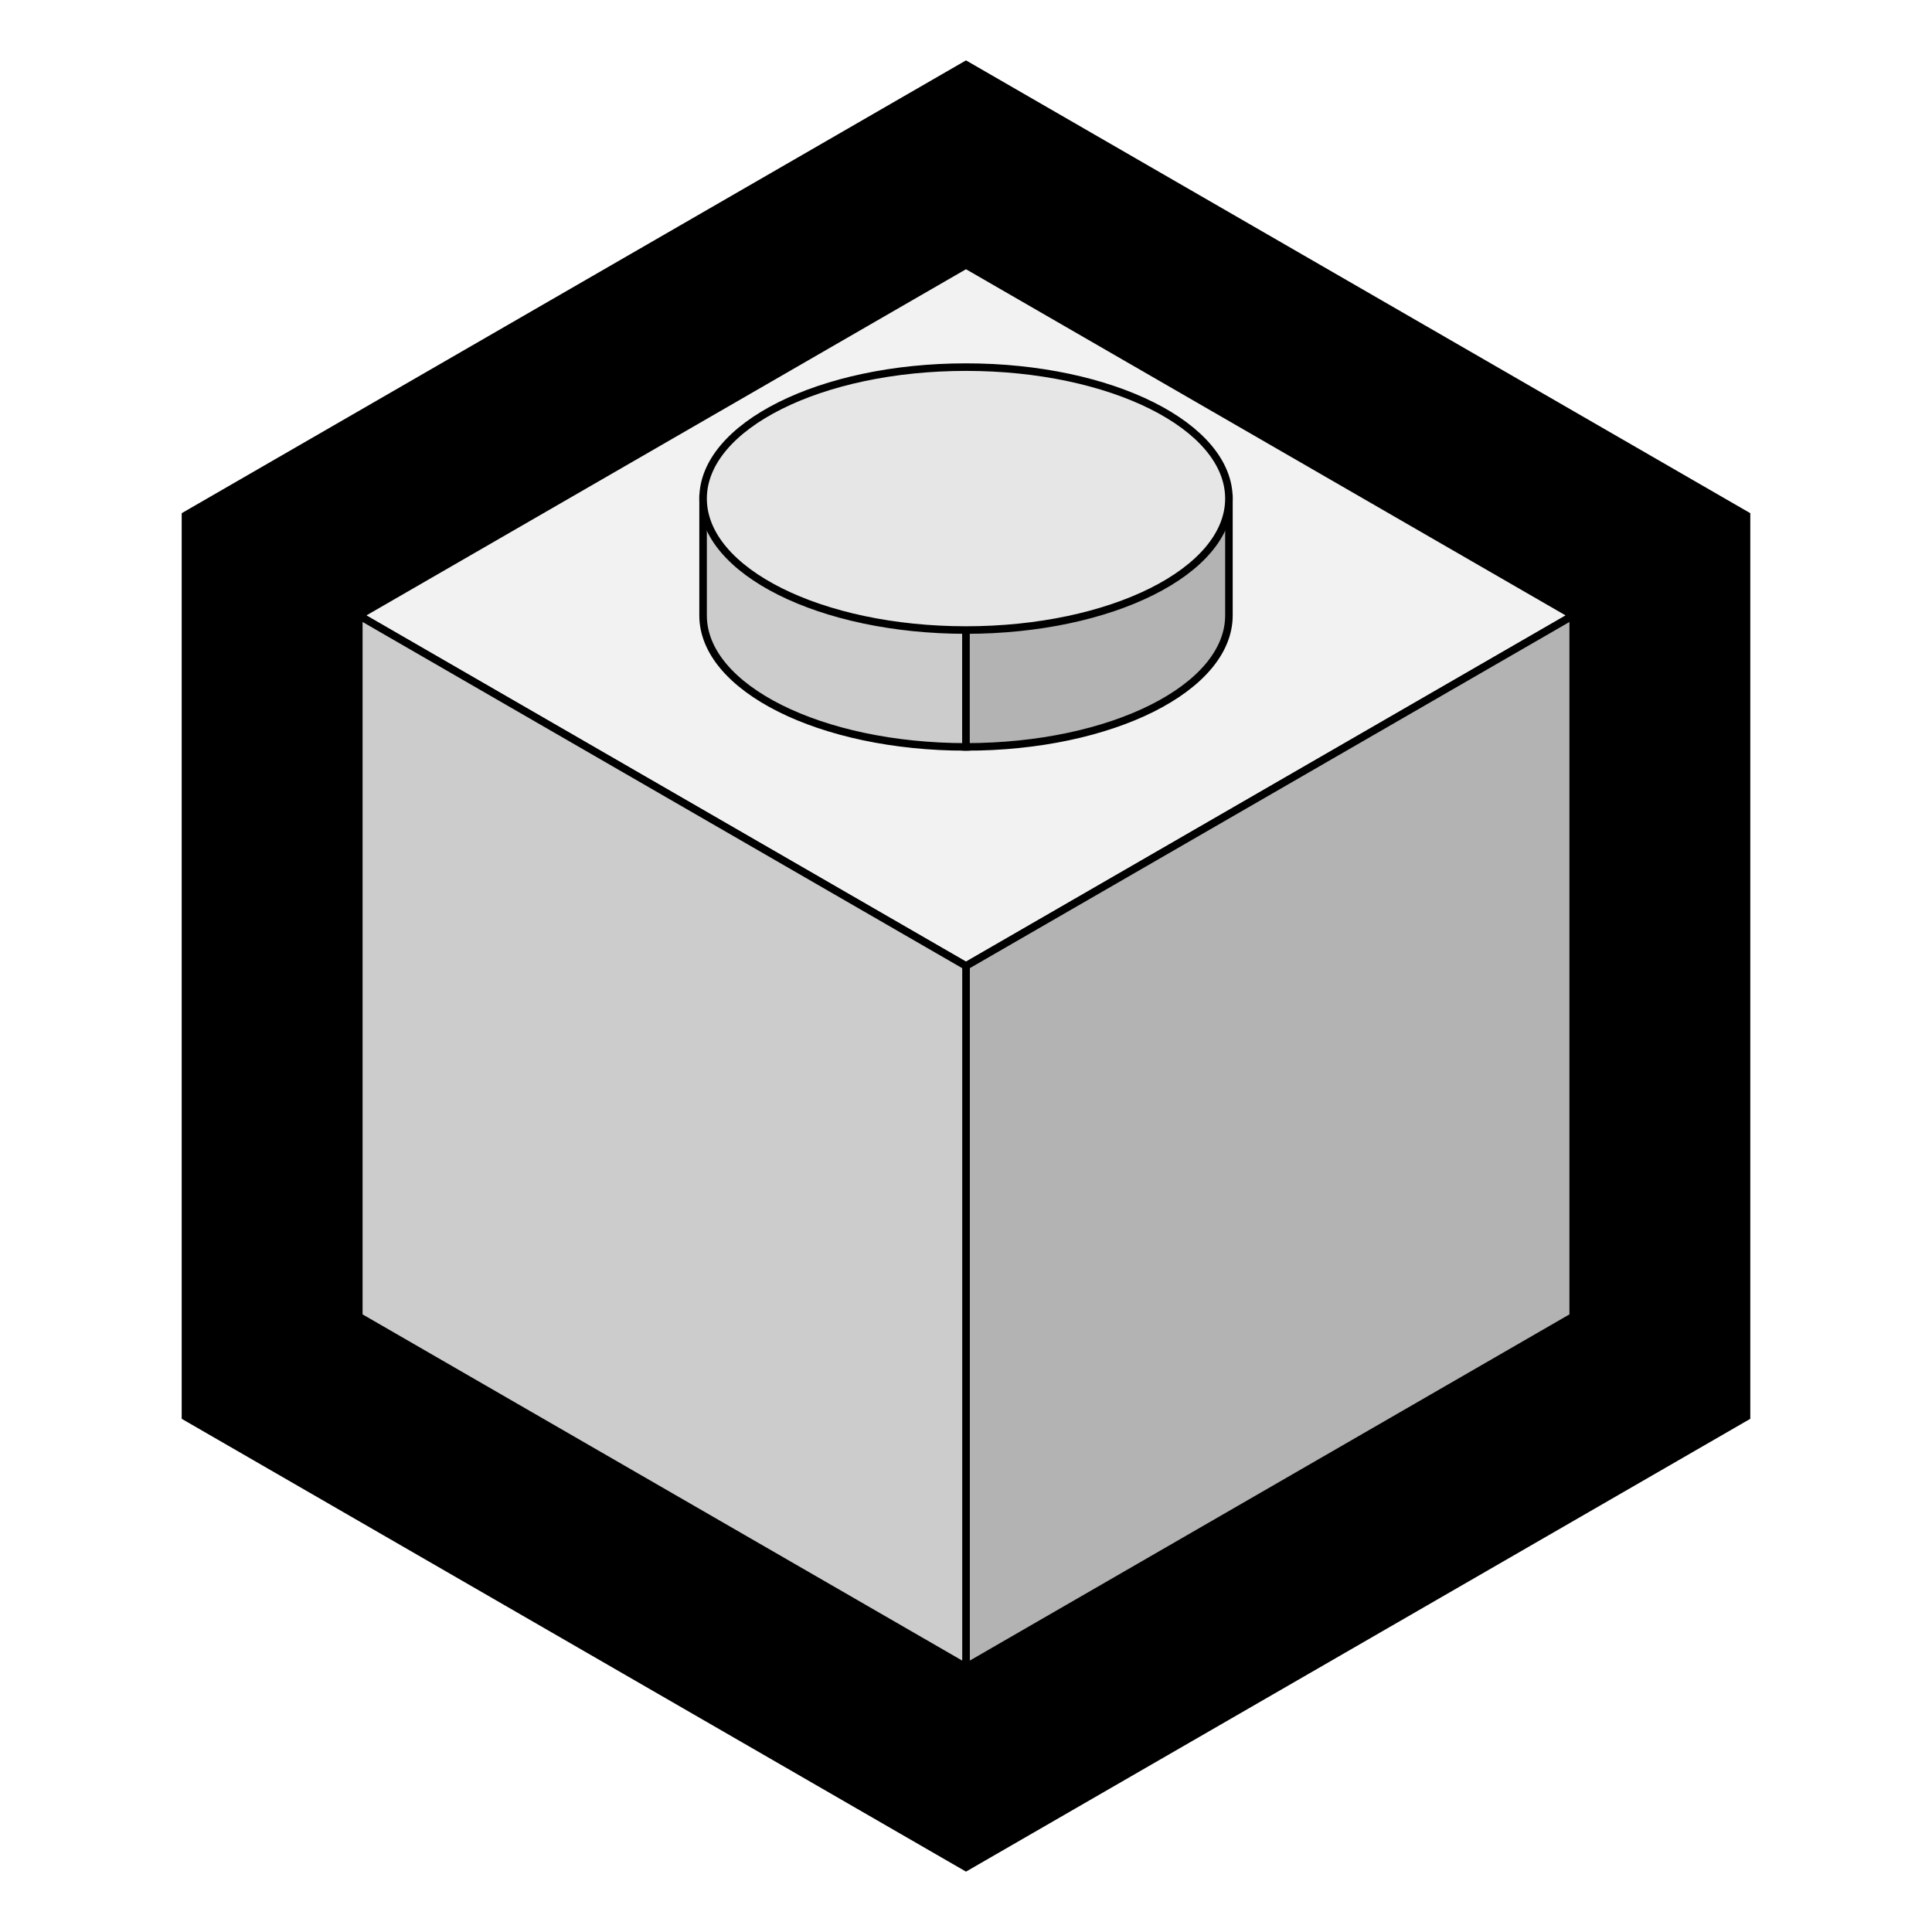
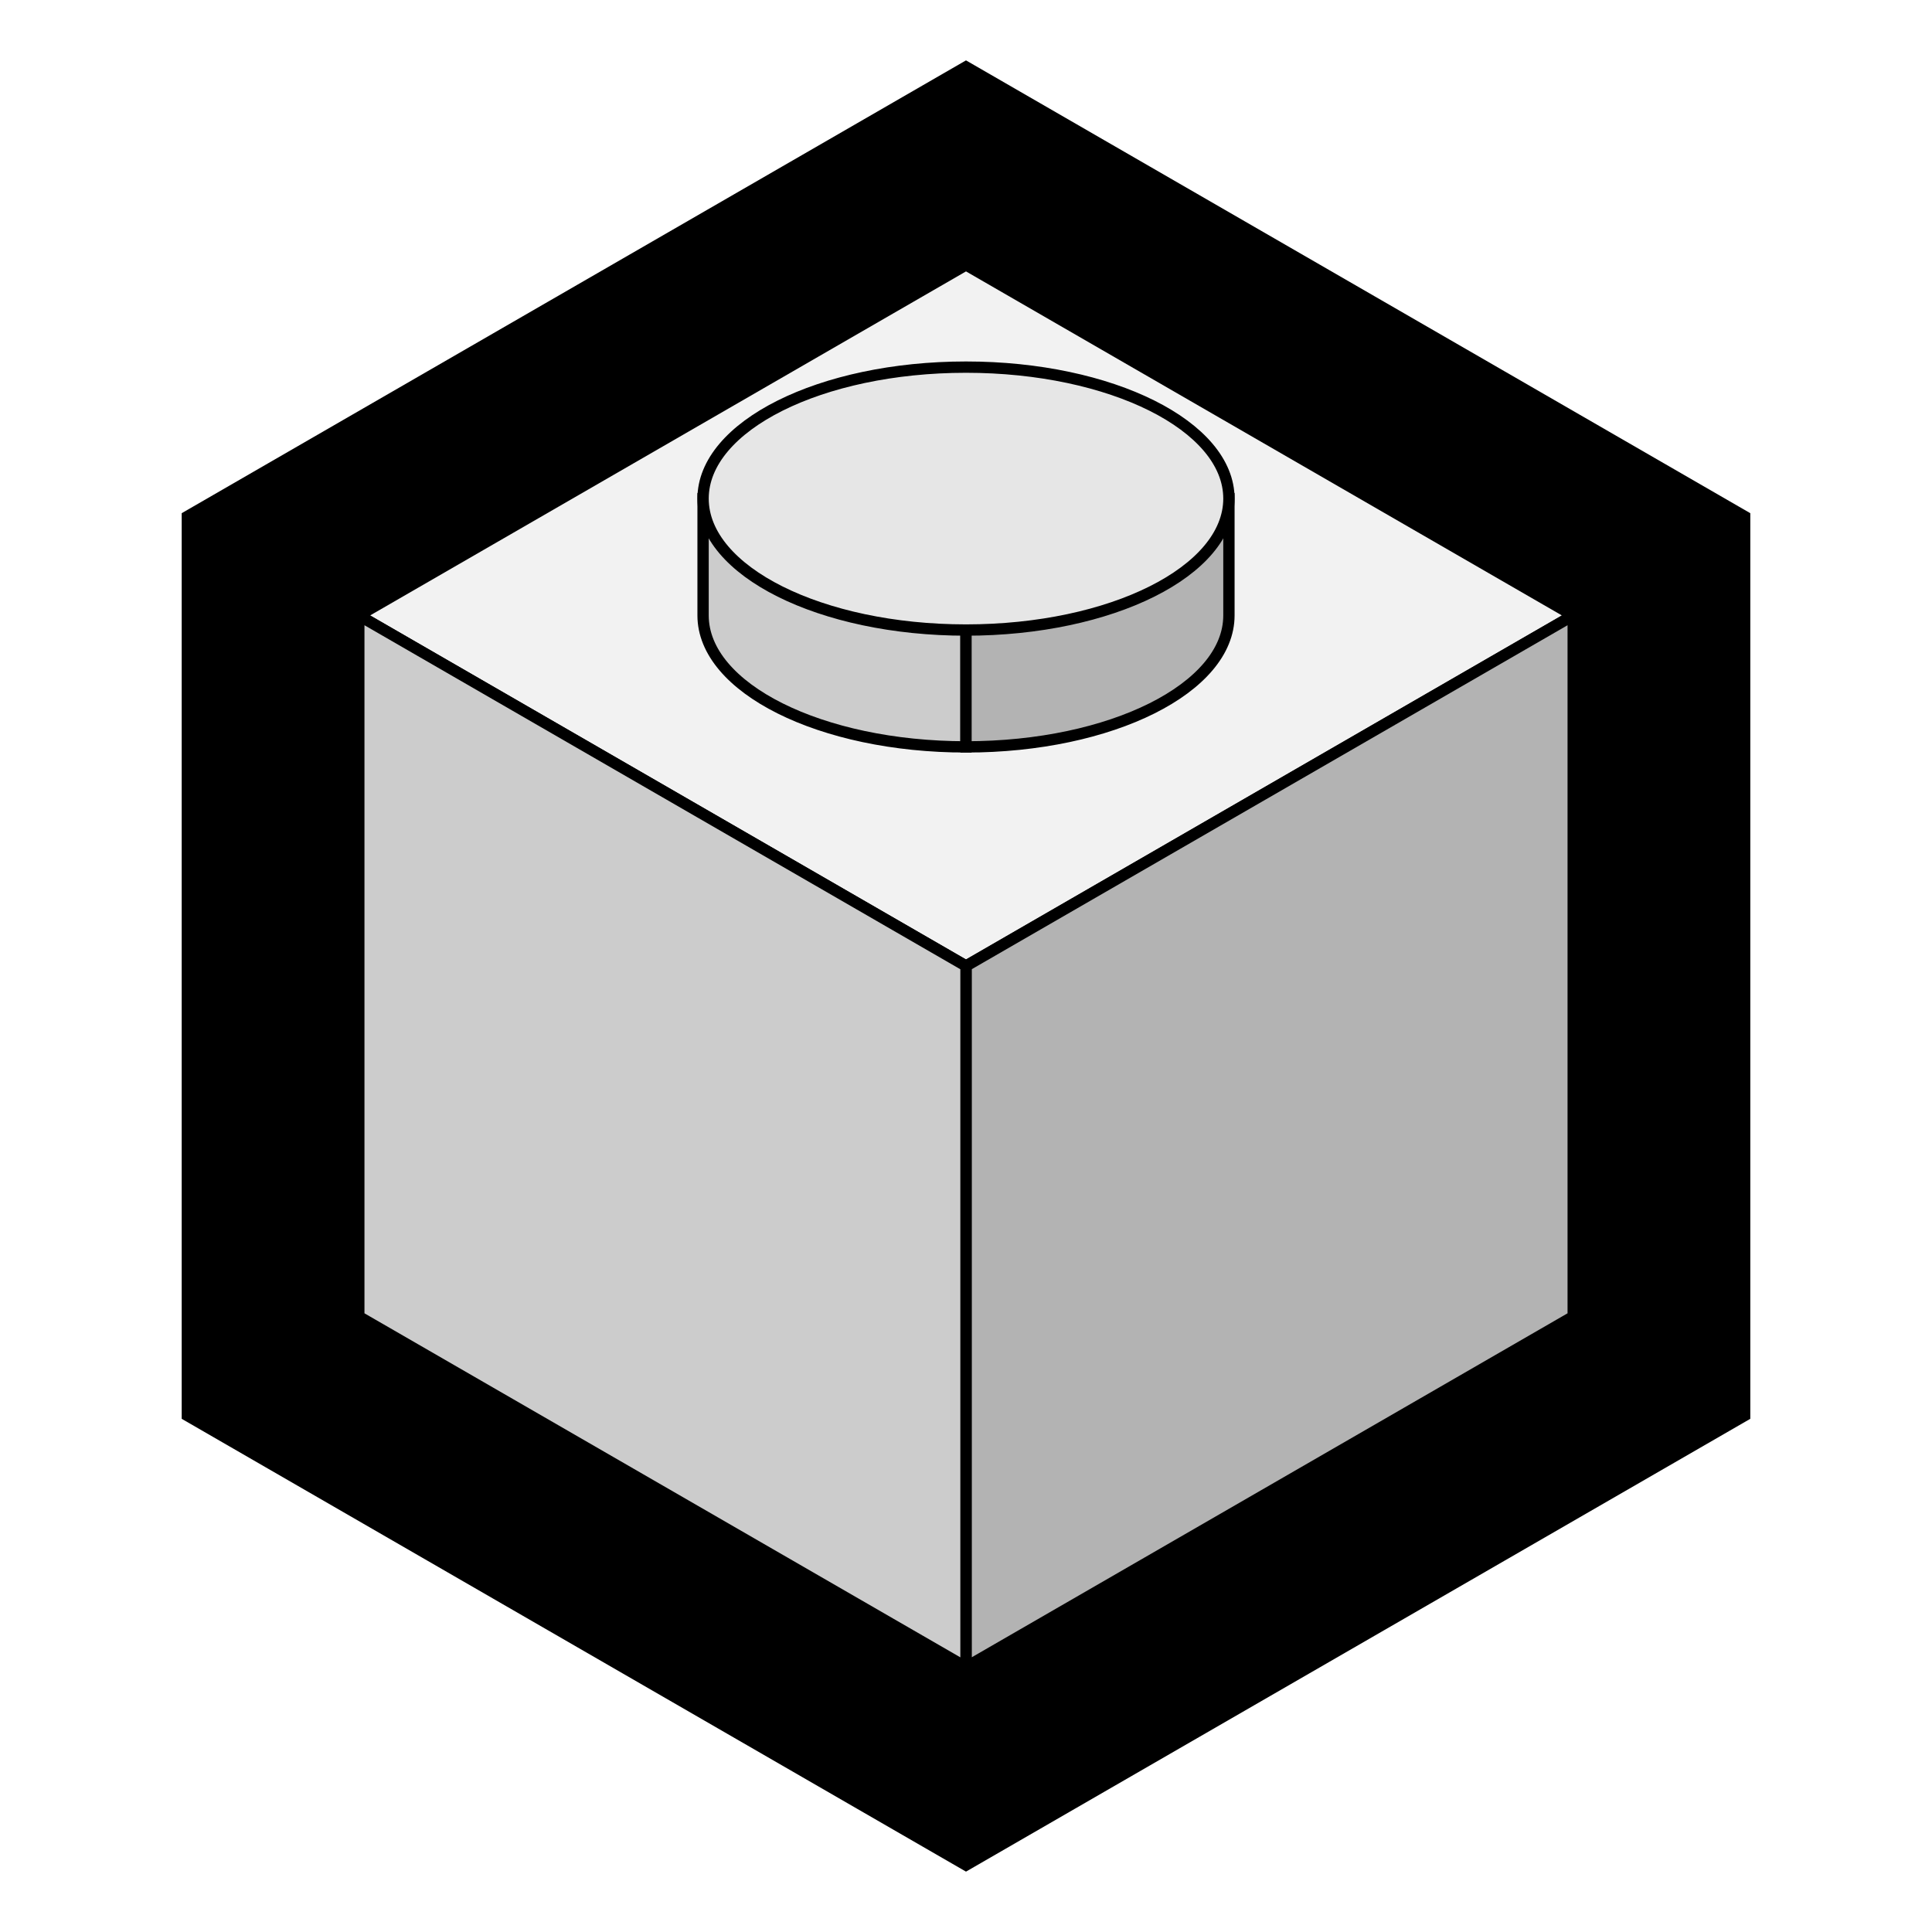
<svg xmlns="http://www.w3.org/2000/svg" width="1024" height="1024" viewBox="0 0 270.933 270.933" version="1.1" id="svg8">
  <defs id="defs2" />
  <g id="layer1" transform="translate(0,-161.5333)">
-     <g id="g837" transform="matrix(1.935484,0,0,1.935484,4.369903,-146.7419)">
-       <path style="fill:#000000;fill-opacity:1;stroke-width:0.265" id="path3822" d="m 67.733,163.65 56.826,32.808 0,65.617 -56.826,32.808 -56.826,-32.808 2e-6,-65.617 z" />
-       <path style="fill:#f2f2f2;fill-opacity:1;stroke-width:2.067;stroke:#000000;stroke-dasharray:none" d="M 256,64 89.723,160 256,256 422.277,160 Z" id="path3824" transform="matrix(0.2645833,0,0,0.2645833,0,161.5333)" />
-       <path style="fill:#cccccc;fill-opacity:1;stroke-width:2.067;stroke:#000000;stroke-dasharray:none" d="m 256,124 a 72,36 0 0 0 -32.951,4 H 184 v 32 a 72,36 0 0 0 72,36 z" id="path3876" transform="matrix(0.2645833,0,0,0.2645833,0,161.5333)" />
-       <path style="fill:#b3b3b3;fill-opacity:1;stroke-width:2.067;stroke:#000000;stroke-dasharray:none" d="M 422.277,160 256,256 v 192 l 166.277,-96 z" id="path3834" transform="matrix(0.2645833,0,0,0.2645833,0,161.5333)" />
-       <path style="fill:#cccccc;fill-opacity:1;stroke-width:2.067;stroke:#000000;stroke-dasharray:none" d="M 256,256 89.723,160 V 352 L 256,448 Z" id="path3837" transform="matrix(0.2645833,0,0,0.2645833,0,161.5333)" />
-       <path style="fill:#b3b3b3;fill-opacity:1;stroke-width:2.067;stroke:#000000;stroke-dasharray:none" d="m 256,124 v 72 a 72,36 0 0 0 72,-36 V 128 H 288.836 A 72,36 0 0 0 256,124 Z" id="ellipse3866" transform="matrix(0.2645833,0,0,0.2645833,0,161.5333)" />
-       <ellipse style="fill:#e6e6e6;fill-opacity:1;stroke-width:0.547;stroke:#000000;stroke-dasharray:none" id="ellipse3868" cx="67.733" cy="195.4" rx="19.05" ry="9.525" />
+     <g id="g821">
+       <path style="fill:#000000;fill-opacity:1;stroke-width:0.265" id="path3822" d="m 67.733,163.65 56.826,32.808 0,65.617 -56.826,32.808 -56.826,-32.808 2e-6,-65.617 z" transform="matrix(1.935484,0,0,1.935484,4.369903,-146.7419)" />
+       <g id="g811">
+         <path style="fill:#f2f2f2;fill-opacity:1;stroke-width:1.587;stroke:#000000;stroke-dasharray:none" d="m 135.467,198.677 -85.15,49.161 85.15,49.161 85.15,-49.161 z" id="path3824" />
+         <path style="fill:#cccccc;fill-opacity:1;stroke-width:1.587;stroke:#000000;stroke-dasharray:none" d="m 135.467,229.403 a 36.871,18.435 0 0 0 -16.874,2.048 H 98.596 v 16.387 a 36.871,18.435 0 0 0 36.871,18.435 z" id="path3876" />
+         <path style="fill:#b3b3b3;fill-opacity:1;stroke-width:1.587;stroke:#000000;stroke-dasharray:none" d="m 220.617,247.839 -85.15,49.161 v 98.323 l 85.15,-49.161 z" id="path3834" />
+         <path style="fill:#cccccc;fill-opacity:1;stroke-width:1.587;stroke:#000000;stroke-dasharray:none" d="M 135.467,297 50.317,247.839 v 98.323 l 85.15,49.161 z" id="path3837" />
+         <path style="fill:#b3b3b3;fill-opacity:1;stroke-width:1.587;stroke:#000000;stroke-dasharray:none" d="m 135.467,229.403 v 36.871 a 36.871,18.435 0 0 0 36.871,-18.435 v -16.387 h -20.056 a 36.871,18.435 0 0 0 -16.815,-2.048 z" id="ellipse3866" />
+         <ellipse style="fill:#e6e6e6;fill-opacity:1;stroke-width:1.587;stroke:#000000;stroke-dasharray:none" id="ellipse3868" cx="135.467" cy="231.452" rx="36.871" ry="18.435" />
+       </g>
    </g>
  </g>
</svg>
